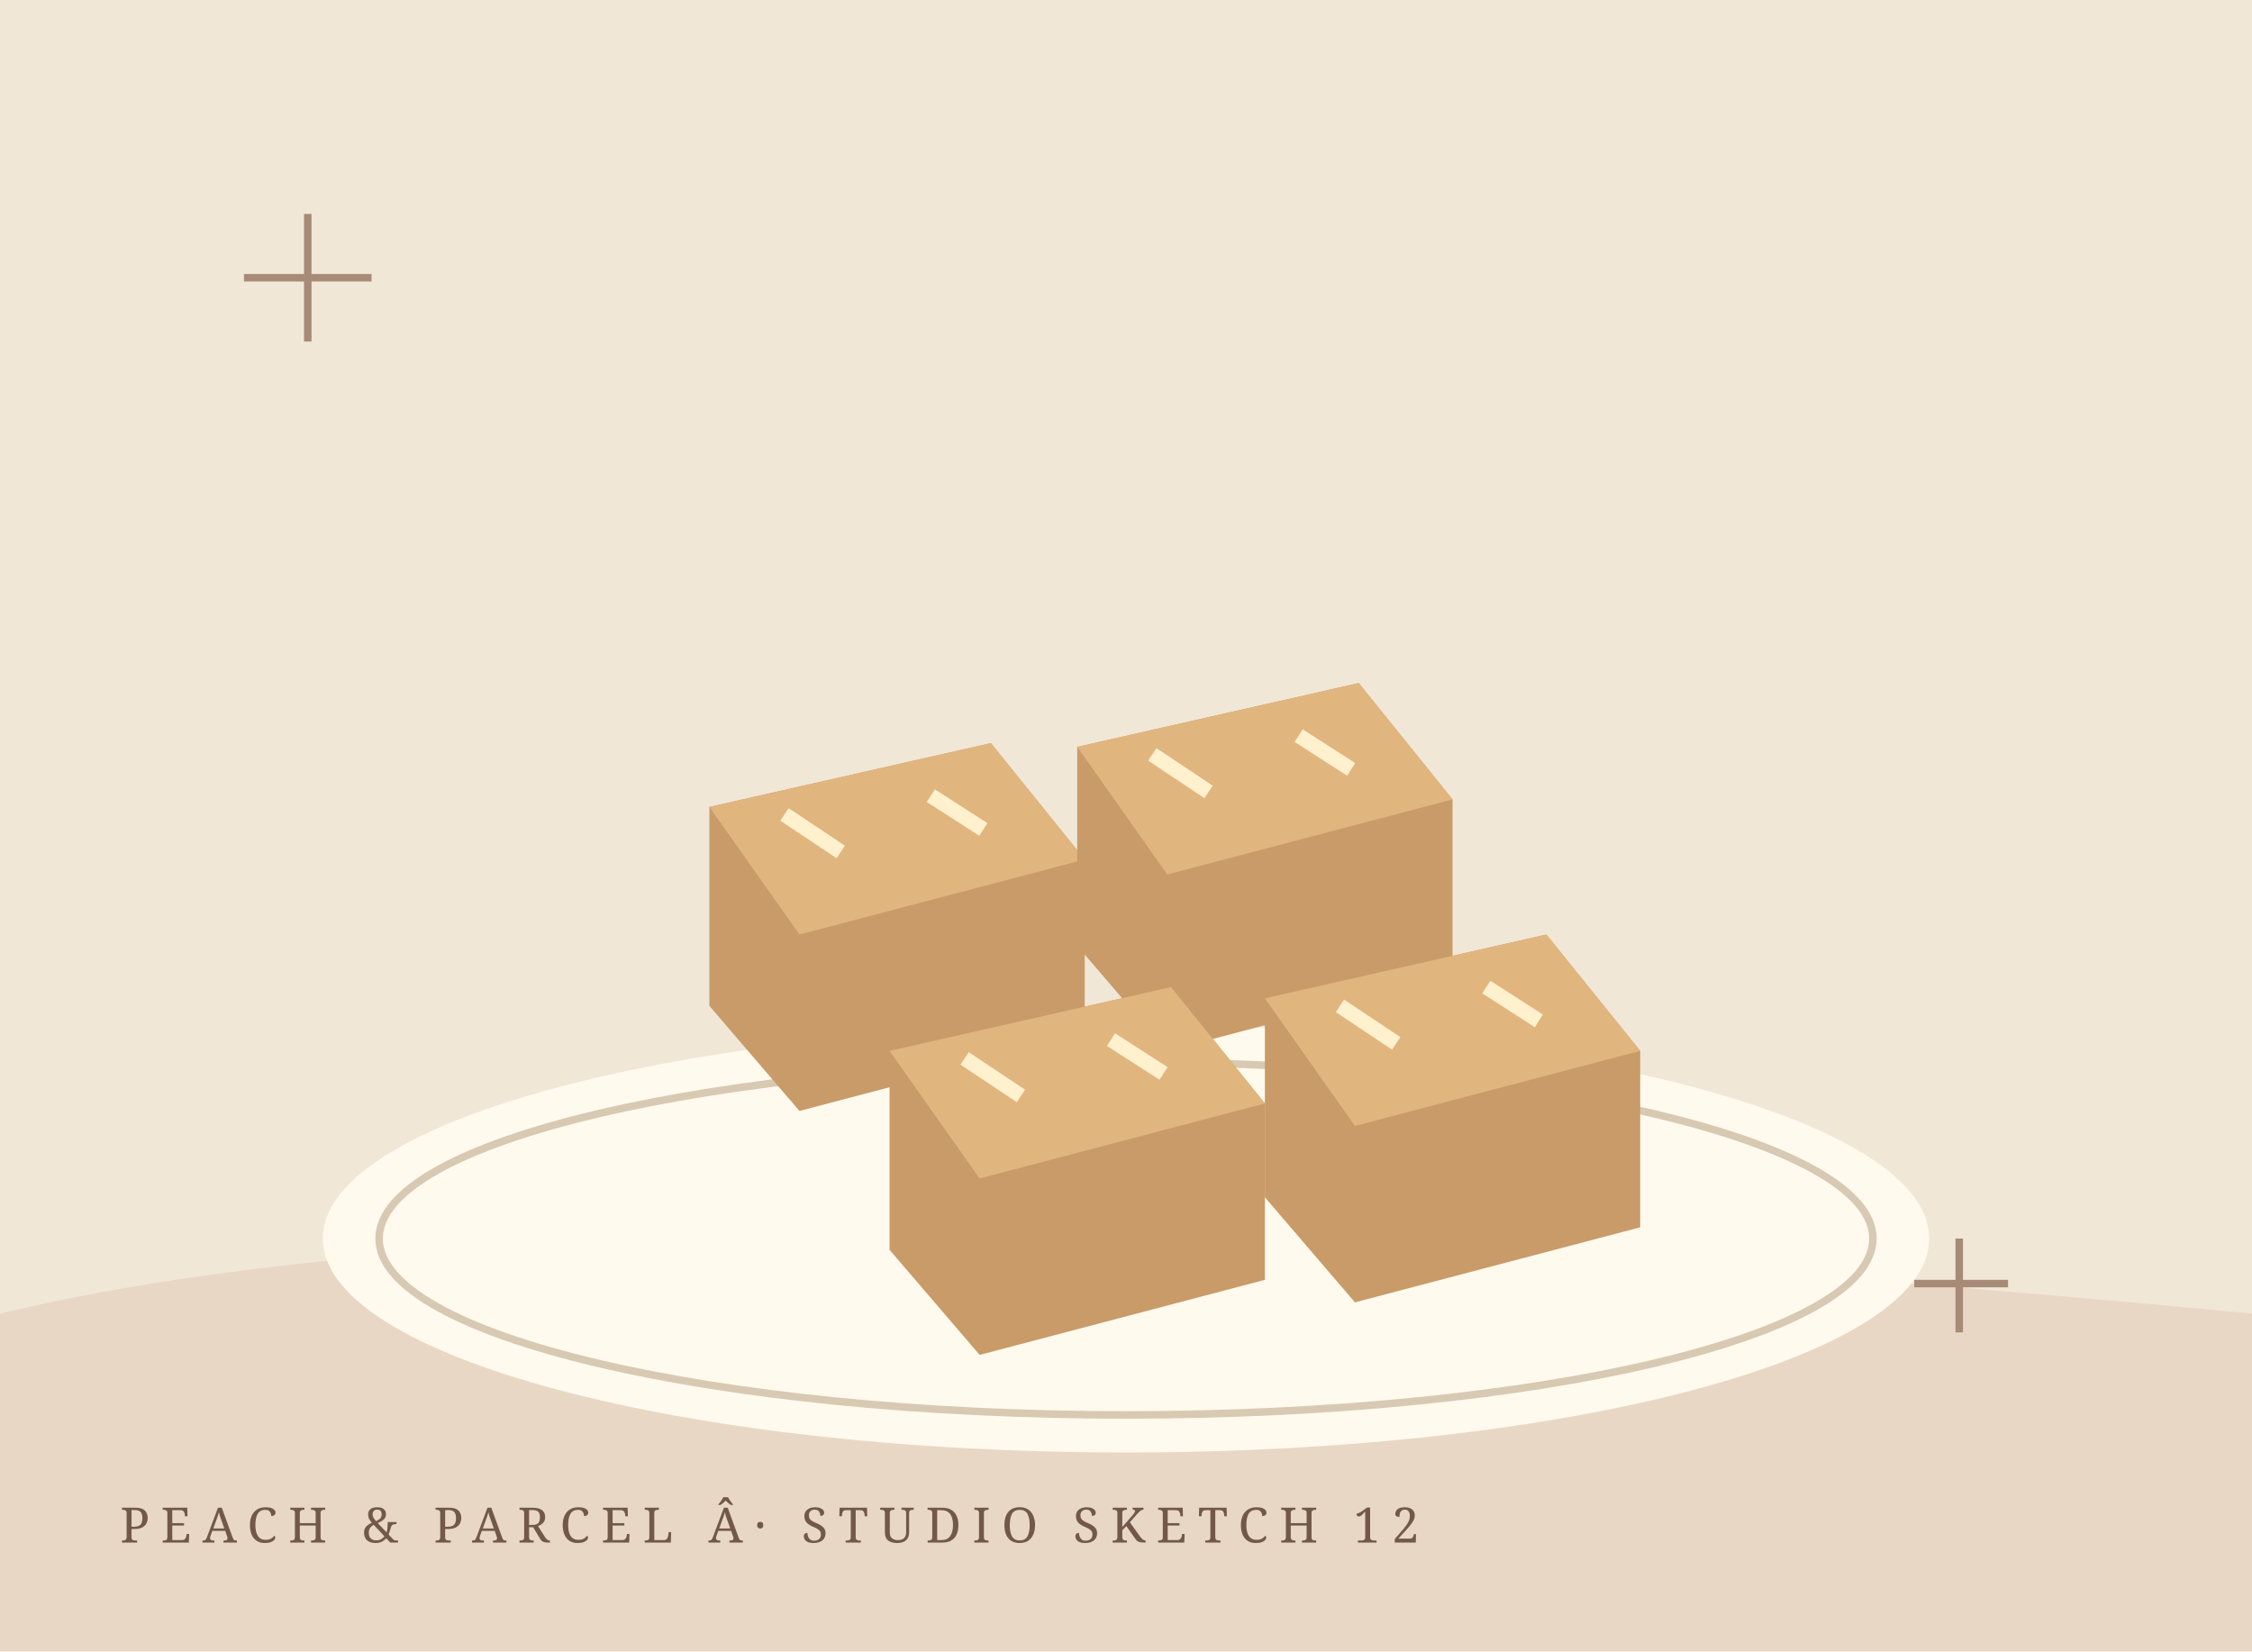
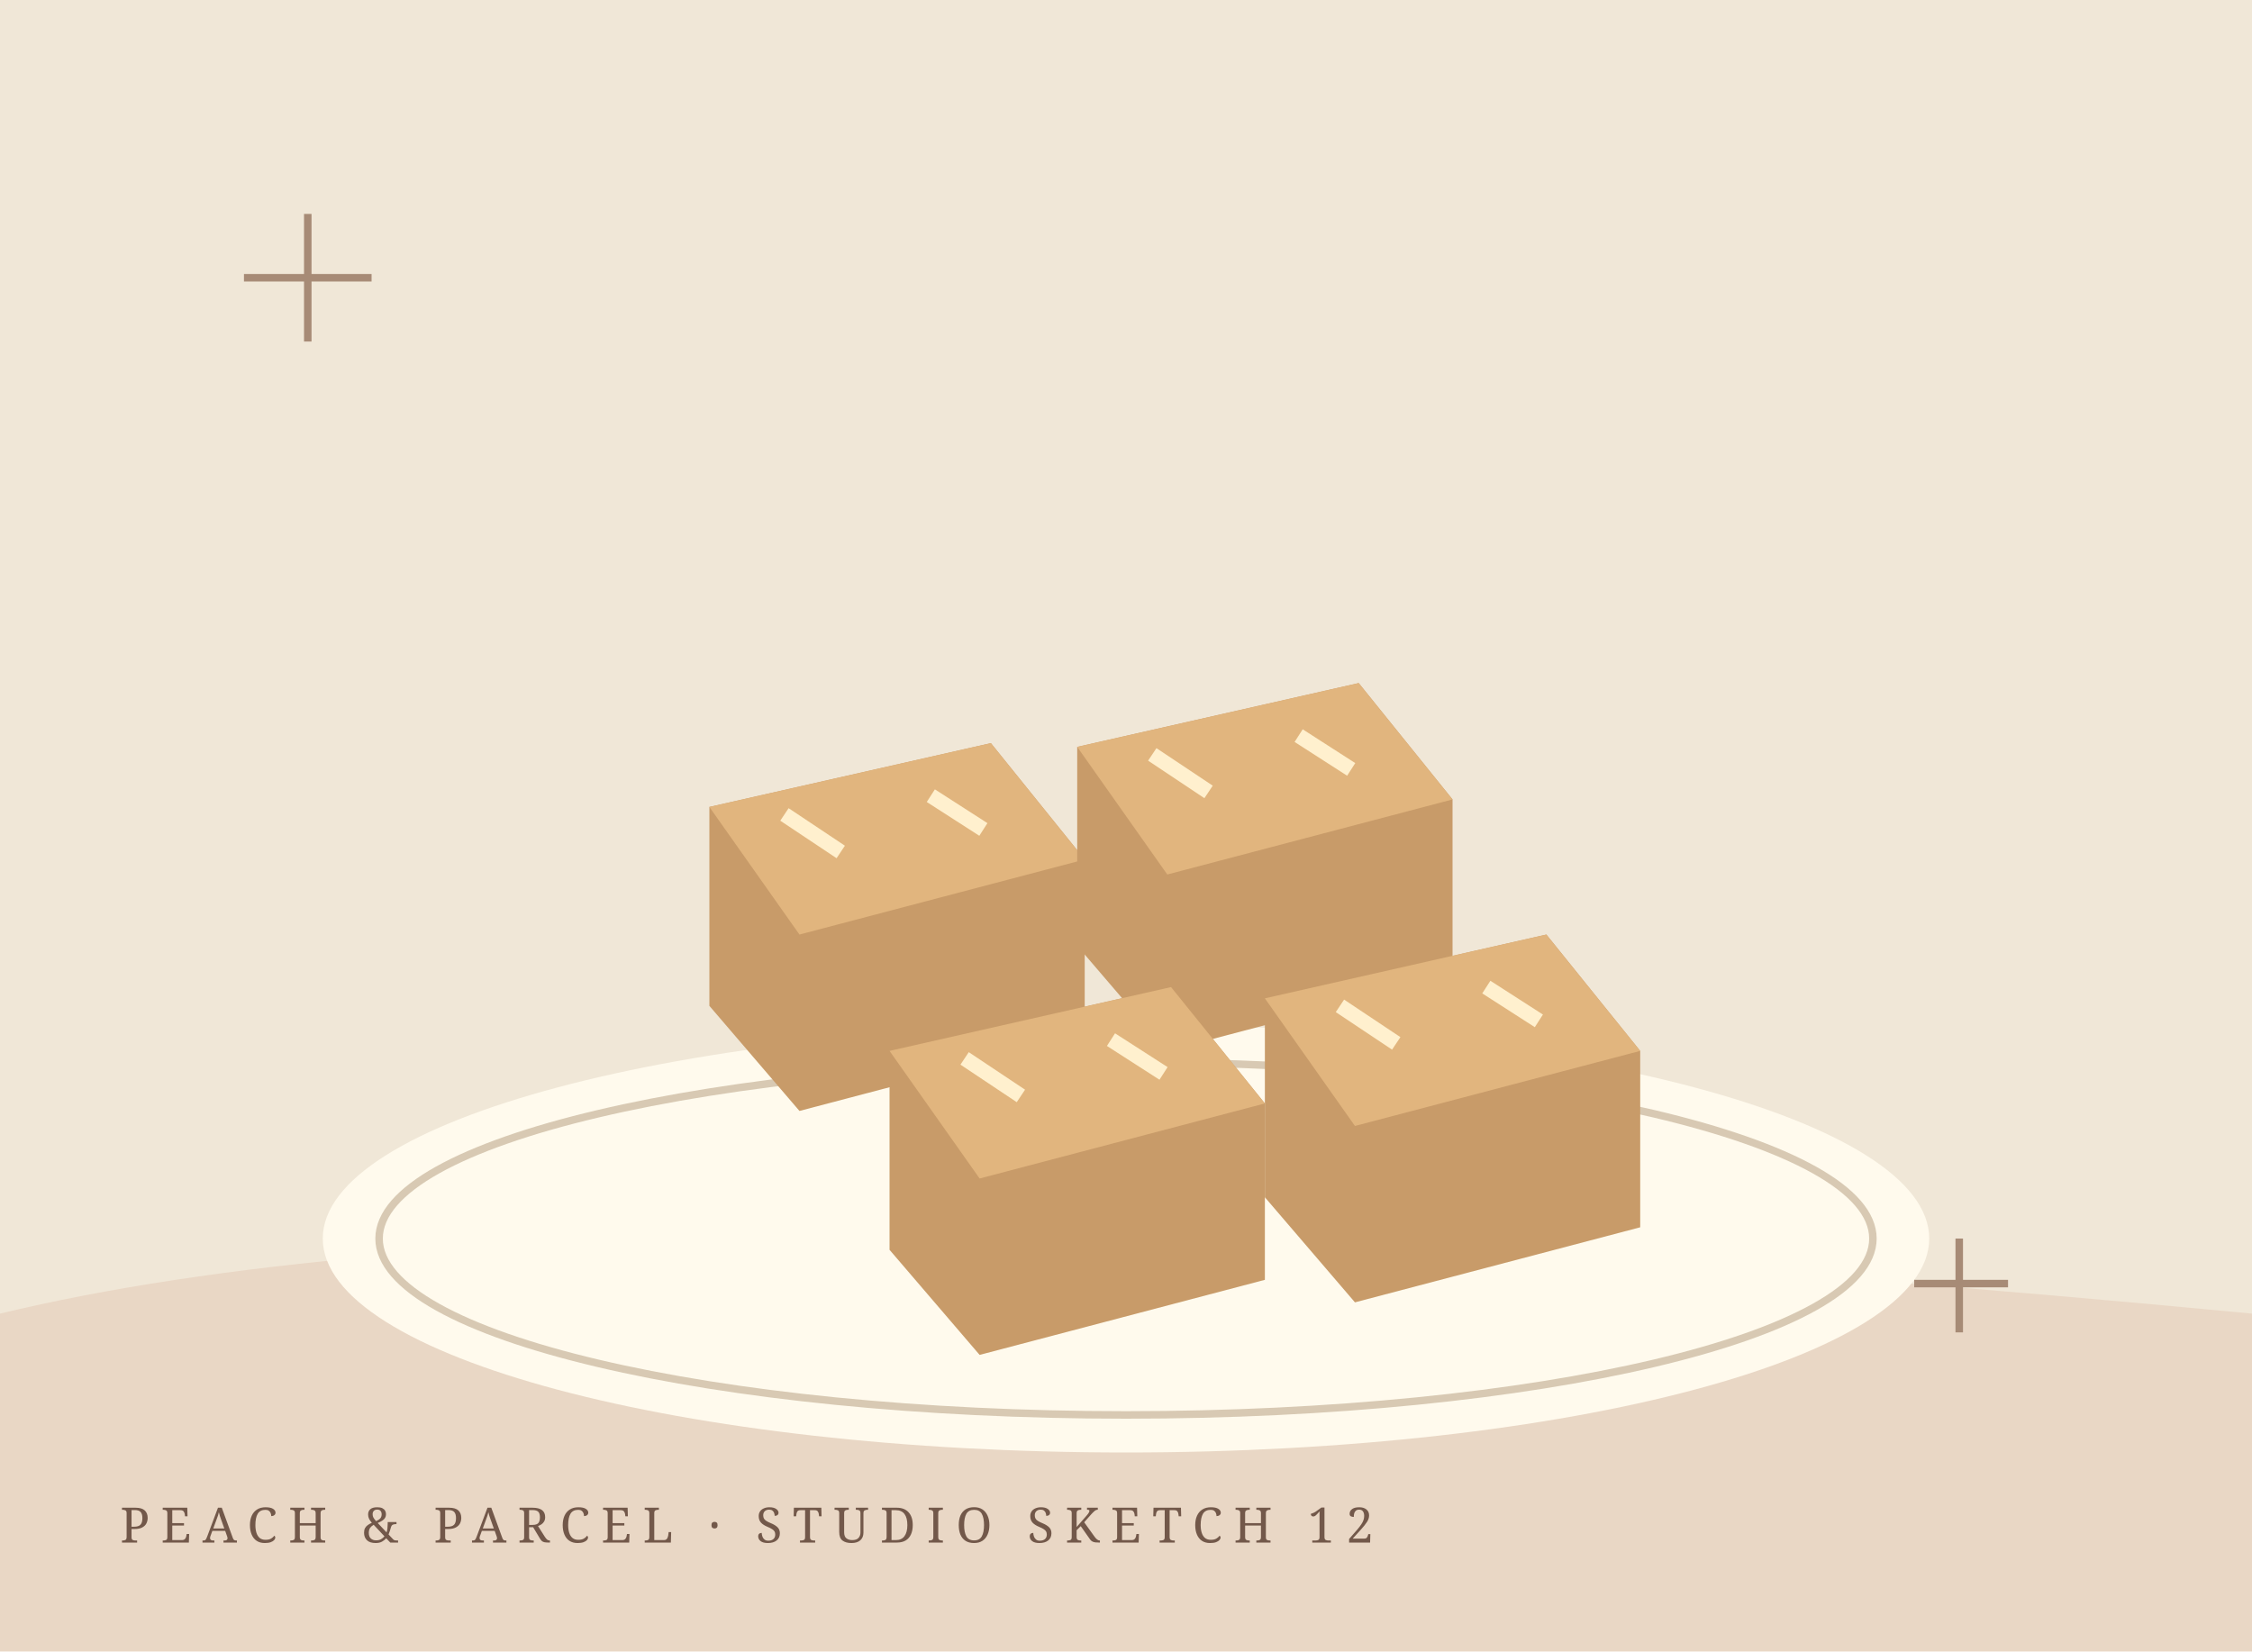
<svg xmlns="http://www.w3.org/2000/svg" viewBox="0 0 600 440">
  <rect width="600" height="440" fill="#f0e7d7" />
  <path d="M0 350 Q170 309 600 350 V440 H0Z" fill="#e9d7c5" />
  <ellipse cx="300" cy="330" rx="214" ry="57" fill="#fffaed" />
  <ellipse cx="300" cy="330" rx="199" ry="47" fill="none" stroke="#d8c9b3" stroke-width="2" />
  <path d="M189 215 l75 -17 l25 31 v47 l-76 20 l-24 -28Z" fill="#c89b69" />
  <path d="M189 215 l75 -17 l25 31 l-76 20Z" fill="#e1b57e" />
  <path d="M209 217 l15 10 m24 -15 l14 9" stroke="#fff0ce" stroke-width="4" />
  <path d="M287 199 l75 -17 l25 31 v47 l-76 20 l-24 -28Z" fill="#c89b69" />
  <path d="M287 199 l75 -17 l25 31 l-76 20Z" fill="#e1b57e" />
  <path d="M307 201 l15 10 m24 -15 l14 9" stroke="#fff0ce" stroke-width="4" />
  <path d="M237 280 l75 -17 l25 31 v47 l-76 20 l-24 -28Z" fill="#c89b69" />
  <path d="M237 280 l75 -17 l25 31 l-76 20Z" fill="#e1b57e" />
  <path d="M257 282 l15 10 m24 -15 l14 9" stroke="#fff0ce" stroke-width="4" />
  <path d="M337 266 l75 -17 l25 31 v47 l-76 20 l-24 -28Z" fill="#c89b69" />
  <path d="M337 266 l75 -17 l25 31 l-76 20Z" fill="#e1b57e" />
  <path d="M357 268 l15 10 m24 -15 l14 9" stroke="#fff0ce" stroke-width="4" />
  <g fill="none" stroke="#a78b76" stroke-width="2">
    <path d="M65 74 h34 m-17 -17 v34 M510 342 h25 m-13 -12 v25" />
  </g>
-   <text x="32" y="411" font-family="Georgia,serif" font-size="13" letter-spacing="3" fill="#72584a">PEACH &amp; PARCEL Â· STUDIO SKETCH 12</text>
+   <text x="32" y="411" font-family="Georgia,serif" font-size="13" letter-spacing="3" fill="#72584a">PEACH &amp; PARCEL · STUDIO SKETCH 12</text>
</svg>
